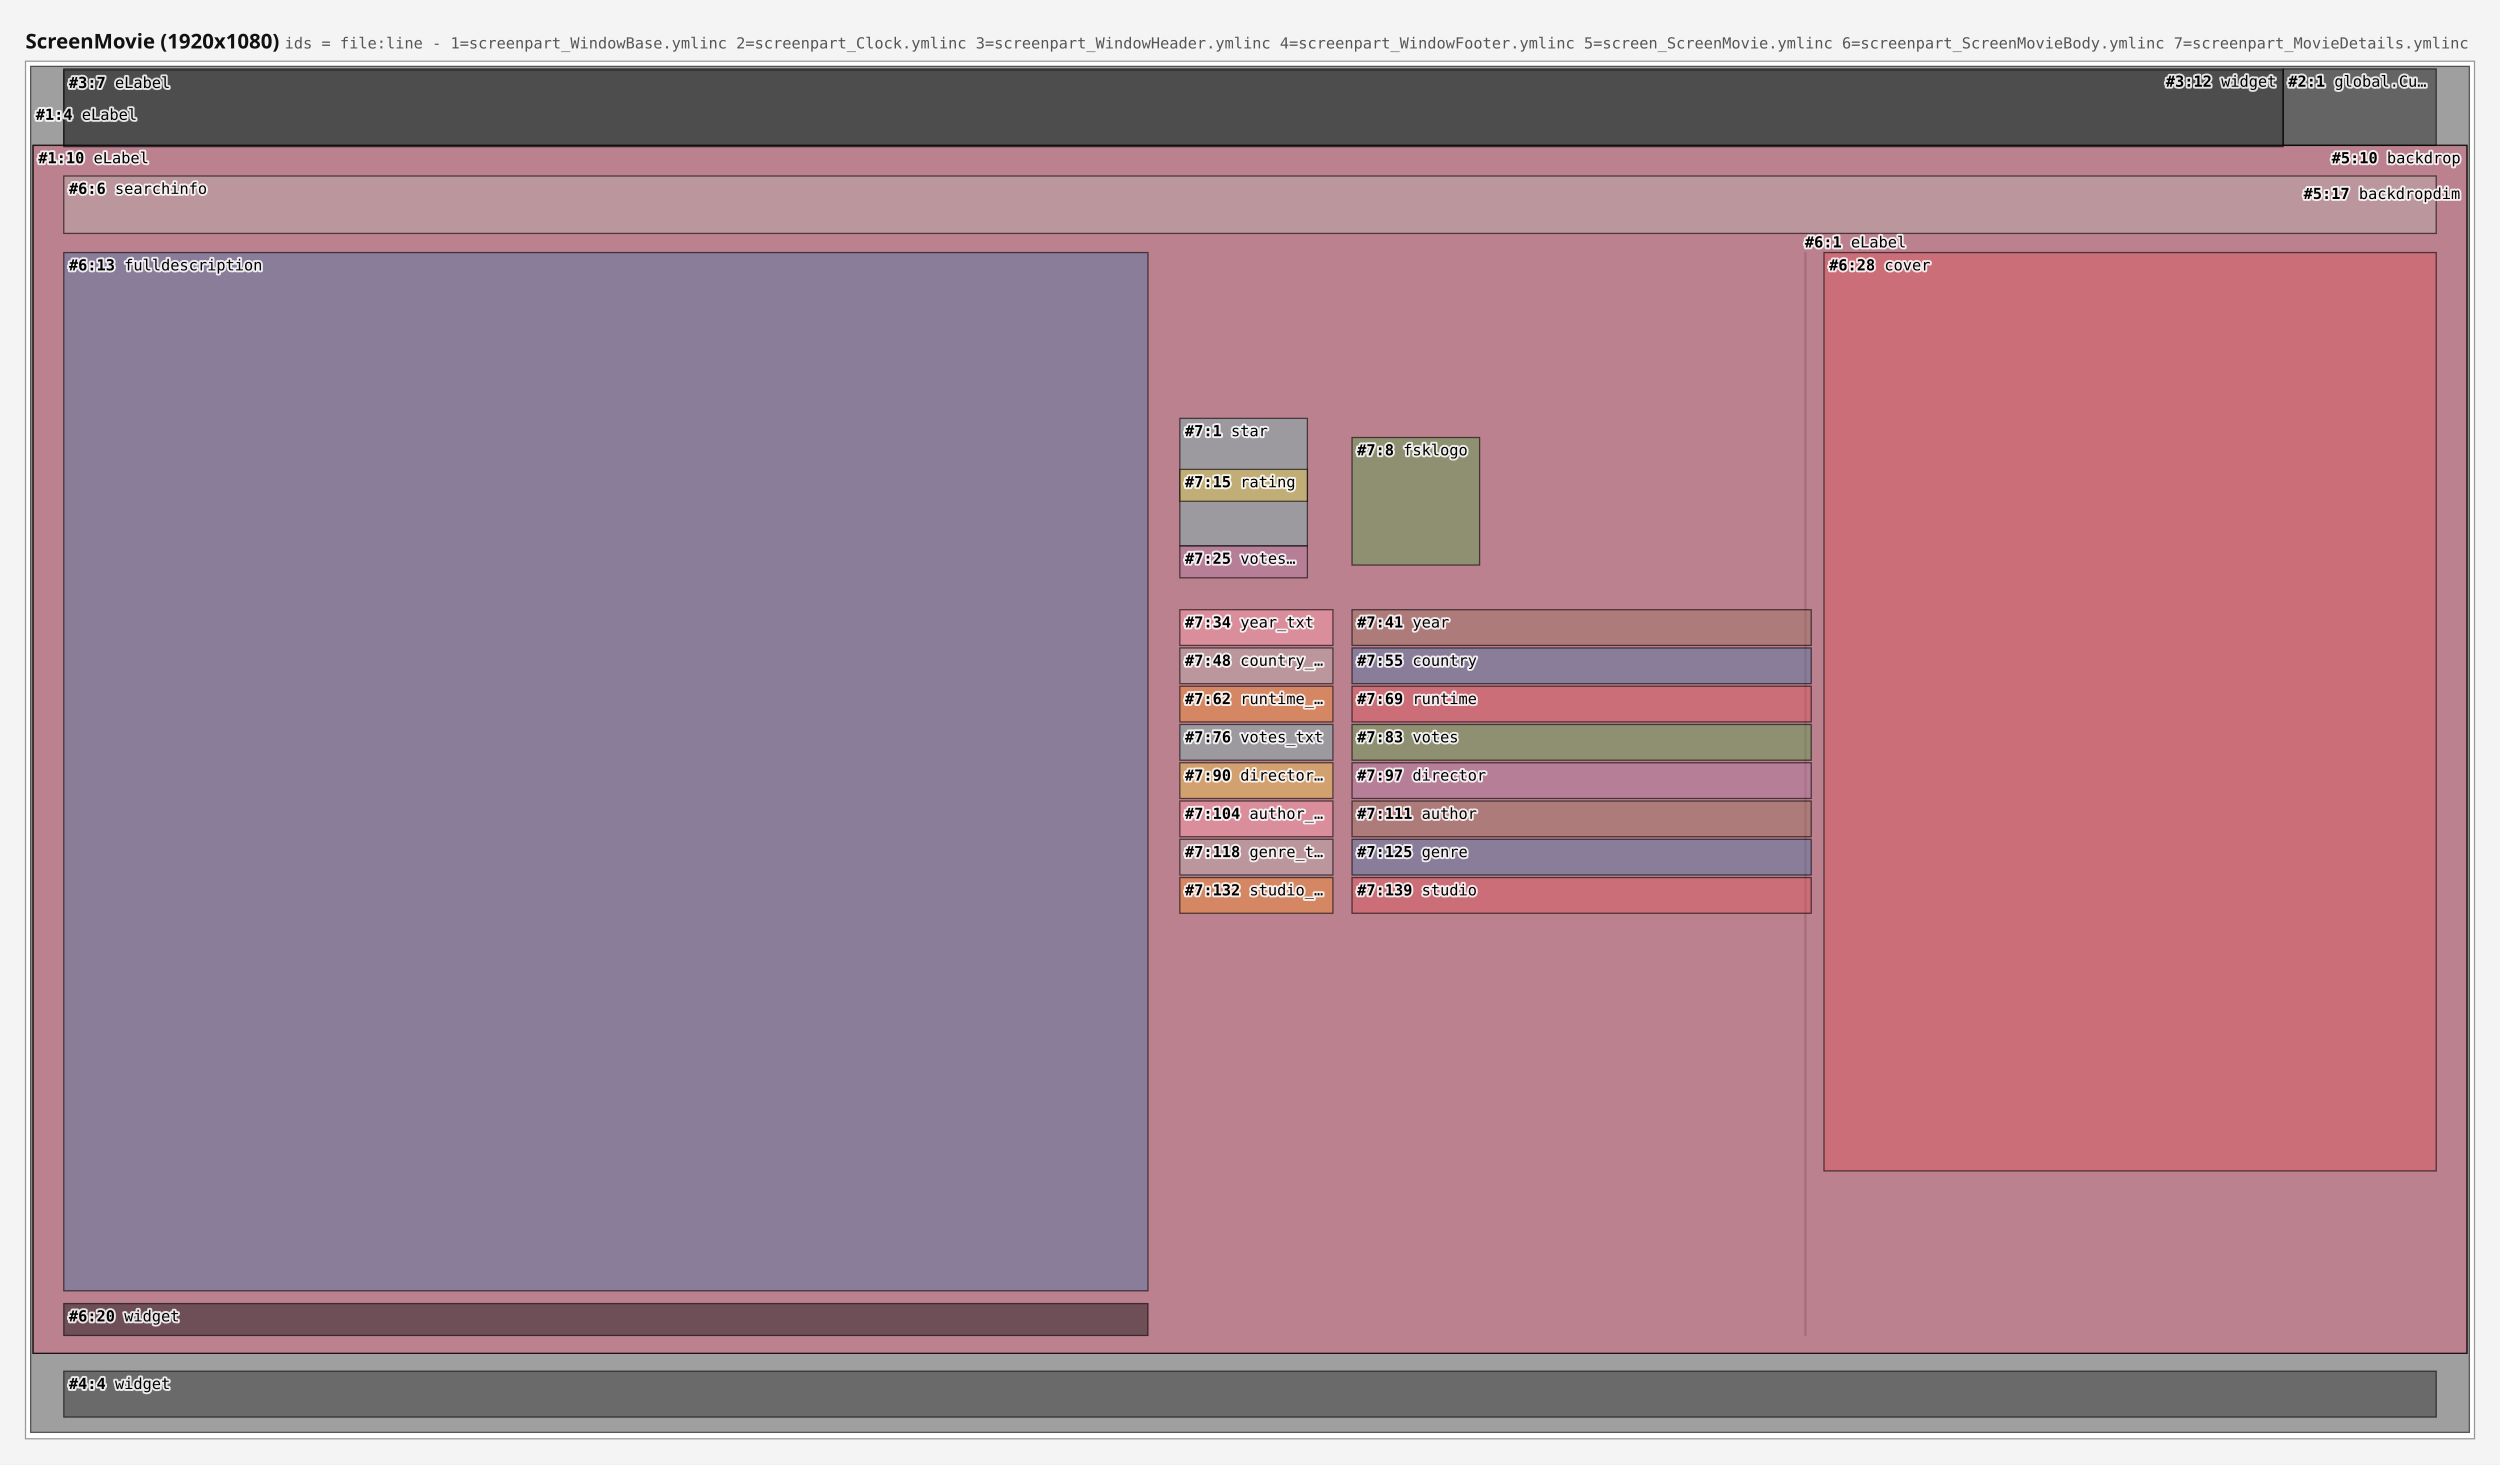
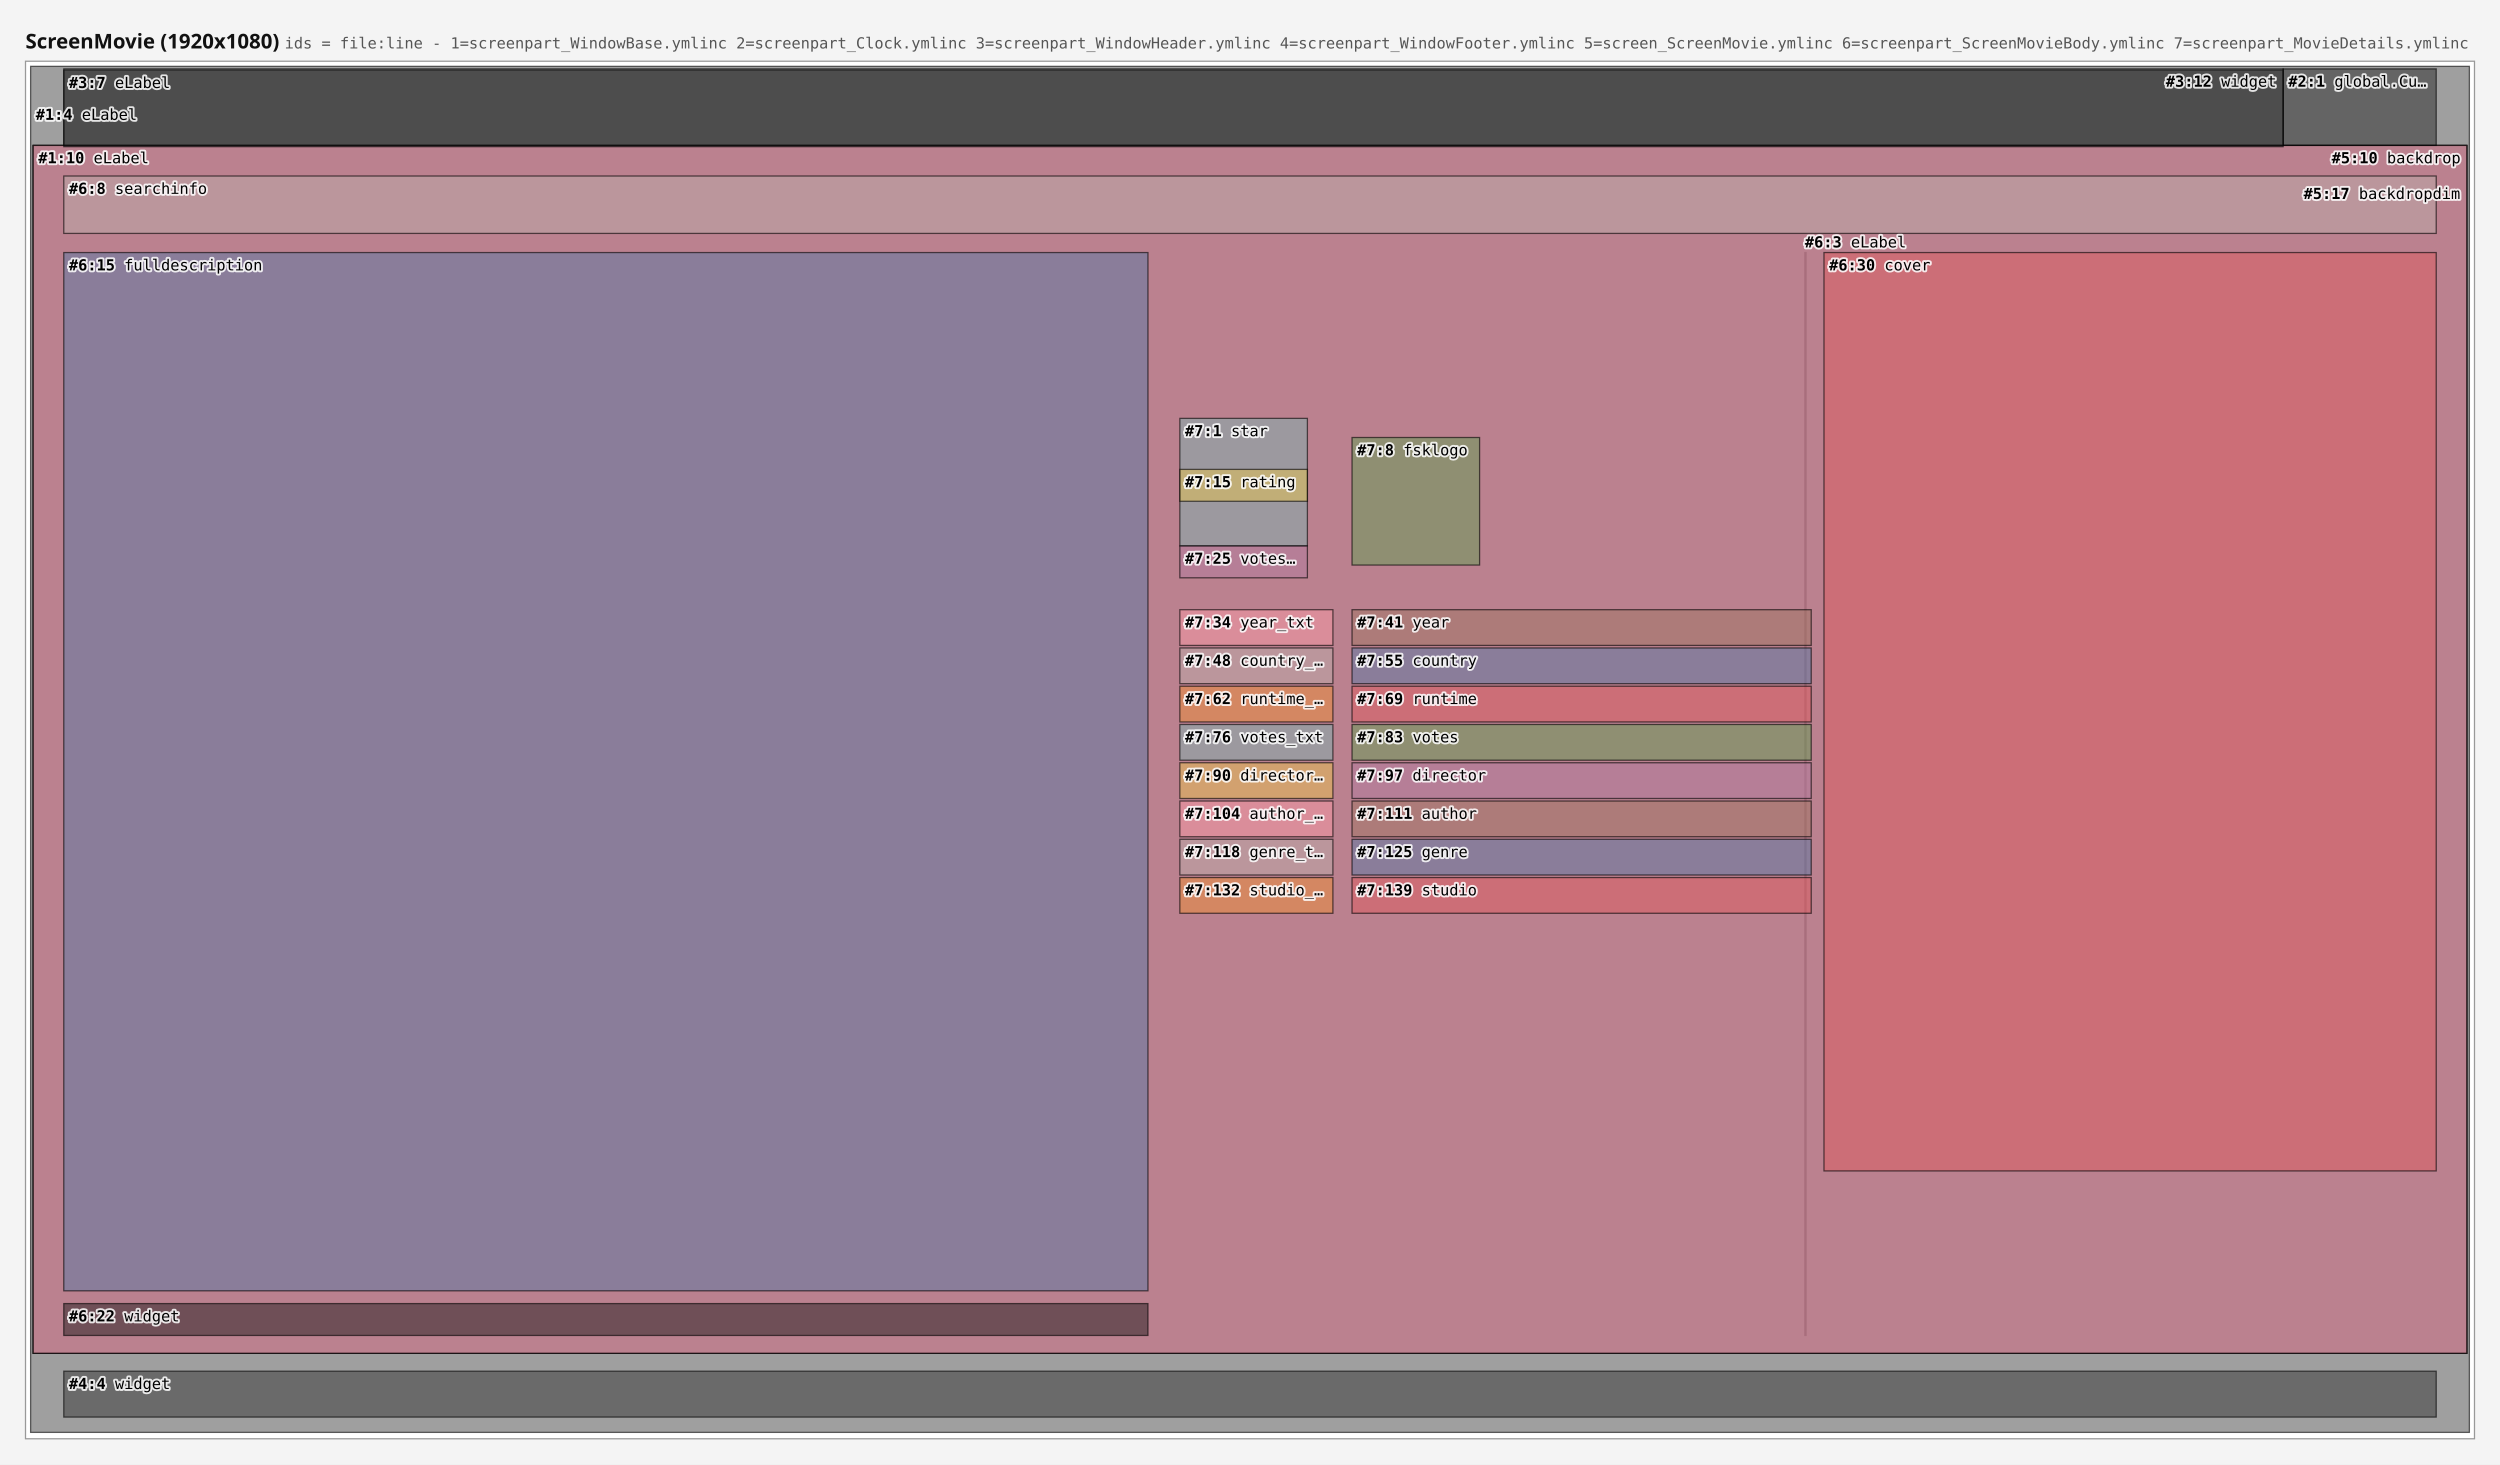
<svg xmlns="http://www.w3.org/2000/svg" width="1960" height="1148" viewBox="0 0 1960 1148">
  <rect x="0" y="0" width="1960" height="1148" fill="#f4f4f4" />
  <text x="20" y="38" font-family="sans-serif" font-size="16" font-weight="bold" fill="#111111">ScreenMovie (1920x1080) <tspan font-family="monospace" font-size="12" font-weight="normal" fill="#555555">ids = file:line - 1=screenpart_WindowBase.ymlinc  2=screenpart_Clock.ymlinc  3=screenpart_WindowHeader.ymlinc  4=screenpart_WindowFooter.ymlinc  5=screen_ScreenMovie.ymlinc  6=screenpart_ScreenMovieBody.ymlinc  7=screenpart_MovieDetails.ymlinc</tspan>
  </text>
  <g data-screen="0" transform="translate(20,48)">
    <rect x="0" y="0" width="1920" height="1080" fill="#ffffff" stroke="#999999" stroke-width="1" />
    <rect data-ref="0:0" data-src="screenpart_WindowBase.ymlinc:4" x="4" y="4" width="1912" height="1071" fill="#2c2c2c" fill-opacity="0.45" stroke="#000000" stroke-opacity="0.6" stroke-width="1" />
    <rect data-ref="0:1" data-src="screenpart_WindowBase.ymlinc:10" x="6" y="66" width="1908" height="947" fill="#121212" fill-opacity="0.45" stroke="#000000" stroke-opacity="0.6" stroke-width="1" />
-     <rect data-ref="0:8" data-src="screenpart_ScreenMovieBody.ymlinc:1" x="1395" y="150" width="1" height="849" fill="#424242" fill-opacity="0.45" stroke="#000000" stroke-opacity="0.6" stroke-width="1" />
+     <rect data-ref="0:8" data-src="screenpart_ScreenMovieBody.ymlinc:3" x="1395" y="150" width="1" height="849" fill="#424242" fill-opacity="0.45" stroke="#000000" stroke-opacity="0.6" stroke-width="1" />
    <rect data-ref="0:6" data-src="screen_ScreenMovie.ymlinc:10" x="6" y="66" width="1908" height="947" fill="#b07aa1" fill-opacity="0.45" stroke="#000000" stroke-opacity="0.6" stroke-width="1" />
    <rect data-ref="0:7" data-src="screen_ScreenMovie.ymlinc:17" x="6" y="66" width="1908" height="947" fill="#ff9da7" fill-opacity="0.45" stroke="#000000" stroke-opacity="0.6" stroke-width="1" />
-     <rect data-ref="0:9" data-src="screenpart_ScreenMovieBody.ymlinc:6" x="30" y="90" width="1860" height="45" fill="#bab0ac" fill-opacity="0.45" stroke="#000000" stroke-opacity="0.6" stroke-width="1" />
-     <rect data-ref="0:10" data-src="screenpart_ScreenMovieBody.ymlinc:13" x="30" y="150" width="850" height="814" fill="#4e79a7" fill-opacity="0.45" stroke="#000000" stroke-opacity="0.6" stroke-width="1" />
-     <rect data-ref="0:11" data-src="screenpart_ScreenMovieBody.ymlinc:20" x="30" y="974" width="850" height="25" fill="#121212" fill-opacity="0.45" stroke="#000000" stroke-opacity="0.6" stroke-width="1" />
-     <rect data-ref="0:12" data-src="screenpart_ScreenMovieBody.ymlinc:28" x="1410" y="150" width="480" height="720" fill="#e15759" fill-opacity="0.45" stroke="#000000" stroke-opacity="0.6" stroke-width="1" />
+     <rect data-ref="0:9" data-src="screenpart_ScreenMovieBody.ymlinc:8" x="30" y="90" width="1860" height="45" fill="#bab0ac" fill-opacity="0.45" stroke="#000000" stroke-opacity="0.6" stroke-width="1" />
+     <rect data-ref="0:10" data-src="screenpart_ScreenMovieBody.ymlinc:15" x="30" y="150" width="850" height="814" fill="#4e79a7" fill-opacity="0.45" stroke="#000000" stroke-opacity="0.6" stroke-width="1" />
+     <rect data-ref="0:11" data-src="screenpart_ScreenMovieBody.ymlinc:22" x="30" y="974" width="850" height="25" fill="#121212" fill-opacity="0.45" stroke="#000000" stroke-opacity="0.6" stroke-width="1" />
+     <rect data-ref="0:12" data-src="screenpart_ScreenMovieBody.ymlinc:30" x="1410" y="150" width="480" height="720" fill="#e15759" fill-opacity="0.45" stroke="#000000" stroke-opacity="0.6" stroke-width="1" />
    <rect data-ref="0:13" data-src="screenpart_MovieDetails.ymlinc:1" x="905" y="280" width="100" height="100" fill="#76b7b2" fill-opacity="0.45" stroke="#000000" stroke-opacity="0.6" stroke-width="1" />
    <rect data-ref="0:17" data-src="screenpart_MovieDetails.ymlinc:34" x="905" y="430" width="120" height="28" fill="#ff9da7" fill-opacity="0.45" stroke="#000000" stroke-opacity="0.6" stroke-width="1" />
    <rect data-ref="0:18" data-src="screenpart_MovieDetails.ymlinc:41" x="1040" y="430" width="360" height="28" fill="#9c755f" fill-opacity="0.45" stroke="#000000" stroke-opacity="0.6" stroke-width="1" />
    <rect data-ref="0:19" data-src="screenpart_MovieDetails.ymlinc:48" x="905" y="460" width="120" height="28" fill="#bab0ac" fill-opacity="0.45" stroke="#000000" stroke-opacity="0.6" stroke-width="1" />
    <rect data-ref="0:20" data-src="screenpart_MovieDetails.ymlinc:55" x="1040" y="460" width="360" height="28" fill="#4e79a7" fill-opacity="0.45" stroke="#000000" stroke-opacity="0.6" stroke-width="1" />
    <rect data-ref="0:21" data-src="screenpart_MovieDetails.ymlinc:62" x="905" y="490" width="120" height="28" fill="#f28e2b" fill-opacity="0.45" stroke="#000000" stroke-opacity="0.6" stroke-width="1" />
    <rect data-ref="0:22" data-src="screenpart_MovieDetails.ymlinc:69" x="1040" y="490" width="360" height="28" fill="#e15759" fill-opacity="0.45" stroke="#000000" stroke-opacity="0.6" stroke-width="1" />
    <rect data-ref="0:23" data-src="screenpart_MovieDetails.ymlinc:76" x="905" y="520" width="120" height="28" fill="#76b7b2" fill-opacity="0.45" stroke="#000000" stroke-opacity="0.6" stroke-width="1" />
    <rect data-ref="0:24" data-src="screenpart_MovieDetails.ymlinc:83" x="1040" y="520" width="360" height="28" fill="#59a14f" fill-opacity="0.45" stroke="#000000" stroke-opacity="0.6" stroke-width="1" />
    <rect data-ref="0:25" data-src="screenpart_MovieDetails.ymlinc:90" x="905" y="550" width="120" height="28" fill="#edc948" fill-opacity="0.45" stroke="#000000" stroke-opacity="0.6" stroke-width="1" />
    <rect data-ref="0:26" data-src="screenpart_MovieDetails.ymlinc:97" x="1040" y="550" width="360" height="28" fill="#b07aa1" fill-opacity="0.45" stroke="#000000" stroke-opacity="0.6" stroke-width="1" />
    <rect data-ref="0:27" data-src="screenpart_MovieDetails.ymlinc:104" x="905" y="580" width="120" height="28" fill="#ff9da7" fill-opacity="0.45" stroke="#000000" stroke-opacity="0.6" stroke-width="1" />
    <rect data-ref="0:28" data-src="screenpart_MovieDetails.ymlinc:111" x="1040" y="580" width="360" height="28" fill="#9c755f" fill-opacity="0.45" stroke="#000000" stroke-opacity="0.6" stroke-width="1" />
    <rect data-ref="0:29" data-src="screenpart_MovieDetails.ymlinc:118" x="905" y="610" width="120" height="28" fill="#bab0ac" fill-opacity="0.45" stroke="#000000" stroke-opacity="0.6" stroke-width="1" />
    <rect data-ref="0:30" data-src="screenpart_MovieDetails.ymlinc:125" x="1040" y="610" width="360" height="28" fill="#4e79a7" fill-opacity="0.45" stroke="#000000" stroke-opacity="0.6" stroke-width="1" />
    <rect data-ref="0:31" data-src="screenpart_MovieDetails.ymlinc:132" x="905" y="640" width="120" height="28" fill="#f28e2b" fill-opacity="0.45" stroke="#000000" stroke-opacity="0.6" stroke-width="1" />
    <rect data-ref="0:32" data-src="screenpart_MovieDetails.ymlinc:139" x="1040" y="640" width="360" height="28" fill="#e15759" fill-opacity="0.45" stroke="#000000" stroke-opacity="0.6" stroke-width="1" />
    <rect data-ref="0:14" data-src="screenpart_MovieDetails.ymlinc:8" x="1040" y="295" width="100" height="100" fill="#59a14f" fill-opacity="0.45" stroke="#000000" stroke-opacity="0.6" stroke-width="1" />
    <rect data-ref="0:15" data-src="screenpart_MovieDetails.ymlinc:15" x="905" y="320" width="100" height="25" fill="#edc948" fill-opacity="0.45" stroke="#000000" stroke-opacity="0.6" stroke-width="1" />
    <rect data-ref="0:16" data-src="screenpart_MovieDetails.ymlinc:25" x="905" y="380" width="100" height="25" fill="#b07aa1" fill-opacity="0.45" stroke="#000000" stroke-opacity="0.6" stroke-width="1" />
    <rect data-ref="0:5" data-src="screenpart_WindowFooter.ymlinc:4" x="30" y="1027" width="1860" height="36" fill="#2c2c2c" fill-opacity="0.45" stroke="#000000" stroke-opacity="0.6" stroke-width="1" />
    <rect data-ref="0:3" data-src="screenpart_WindowHeader.ymlinc:7" x="30" y="7" width="1740" height="60" fill="#2c2c2c" fill-opacity="0.45" stroke="#000000" stroke-opacity="0.6" stroke-width="1" />
    <rect data-ref="0:2" data-src="screenpart_Clock.ymlinc:1" x="1770" y="6" width="120" height="60" fill="#1d1d1d" fill-opacity="0.45" stroke="#000000" stroke-opacity="0.6" stroke-width="1" />
    <rect data-ref="0:4" data-src="screenpart_WindowHeader.ymlinc:12" x="30" y="6" width="1740" height="60" fill="#2c2c2c" fill-opacity="0.45" stroke="#000000" stroke-opacity="0.6" stroke-width="1" />
    <g pointer-events="none" font-family="monospace" font-size="12" fill="#000000" stroke="#ffffff" stroke-width="3" stroke-opacity="0.85" stroke-linejoin="round" paint-order="stroke">
      <text x="8" y="46">
        <tspan font-weight="bold">#1:4</tspan> eLabel</text>
      <text x="10" y="80">
        <tspan font-weight="bold">#1:10</tspan> eLabel</text>
      <text x="1395" y="146">
-         <tspan font-weight="bold">#6:1</tspan> eLabel</text>
+         <tspan font-weight="bold">#6:3</tspan> eLabel</text>
      <text x="1808" y="80">
        <tspan font-weight="bold">#5:10</tspan> backdrop</text>
      <text x="1786" y="108">
        <tspan font-weight="bold">#5:17</tspan> backdropdim</text>
      <text x="34" y="104">
-         <tspan font-weight="bold">#6:6</tspan> searchinfo</text>
+         <tspan font-weight="bold">#6:8</tspan> searchinfo</text>
      <text x="34" y="164">
-         <tspan font-weight="bold">#6:13</tspan> fulldescription</text>
+         <tspan font-weight="bold">#6:15</tspan> fulldescription</text>
      <text x="34" y="988">
-         <tspan font-weight="bold">#6:20</tspan> widget</text>
+         <tspan font-weight="bold">#6:22</tspan> widget</text>
      <text x="1414" y="164">
-         <tspan font-weight="bold">#6:28</tspan> cover</text>
+         <tspan font-weight="bold">#6:30</tspan> cover</text>
      <text x="909" y="294">
        <tspan font-weight="bold">#7:1</tspan> star</text>
      <text x="909" y="444">
        <tspan font-weight="bold">#7:34</tspan> year_txt</text>
      <text x="1044" y="444">
        <tspan font-weight="bold">#7:41</tspan> year</text>
      <text x="909" y="474">
        <tspan font-weight="bold">#7:48</tspan> country_…</text>
      <text x="1044" y="474">
        <tspan font-weight="bold">#7:55</tspan> country</text>
      <text x="909" y="504">
        <tspan font-weight="bold">#7:62</tspan> runtime_…</text>
      <text x="1044" y="504">
        <tspan font-weight="bold">#7:69</tspan> runtime</text>
      <text x="909" y="534">
        <tspan font-weight="bold">#7:76</tspan> votes_txt</text>
      <text x="1044" y="534">
        <tspan font-weight="bold">#7:83</tspan> votes</text>
      <text x="909" y="564">
        <tspan font-weight="bold">#7:90</tspan> director…</text>
      <text x="1044" y="564">
        <tspan font-weight="bold">#7:97</tspan> director</text>
      <text x="909" y="594">
        <tspan font-weight="bold">#7:104</tspan> author_…</text>
      <text x="1044" y="594">
        <tspan font-weight="bold">#7:111</tspan> author</text>
      <text x="909" y="624">
        <tspan font-weight="bold">#7:118</tspan> genre_t…</text>
      <text x="1044" y="624">
        <tspan font-weight="bold">#7:125</tspan> genre</text>
      <text x="909" y="654">
        <tspan font-weight="bold">#7:132</tspan> studio_…</text>
      <text x="1044" y="654">
        <tspan font-weight="bold">#7:139</tspan> studio</text>
      <text x="1044" y="309">
        <tspan font-weight="bold">#7:8</tspan> fsklogo</text>
      <text x="909" y="334">
        <tspan font-weight="bold">#7:15</tspan> rating</text>
      <text x="909" y="394">
        <tspan font-weight="bold">#7:25</tspan> votes…</text>
      <text x="34" y="1041">
        <tspan font-weight="bold">#4:4</tspan> widget</text>
      <text x="34" y="21">
        <tspan font-weight="bold">#3:7</tspan> eLabel</text>
      <text x="1774" y="20">
        <tspan font-weight="bold">#2:1</tspan> global.Cu…</text>
      <text x="1678" y="20">
        <tspan font-weight="bold">#3:12</tspan> widget</text>
    </g>
  </g>
</svg>
